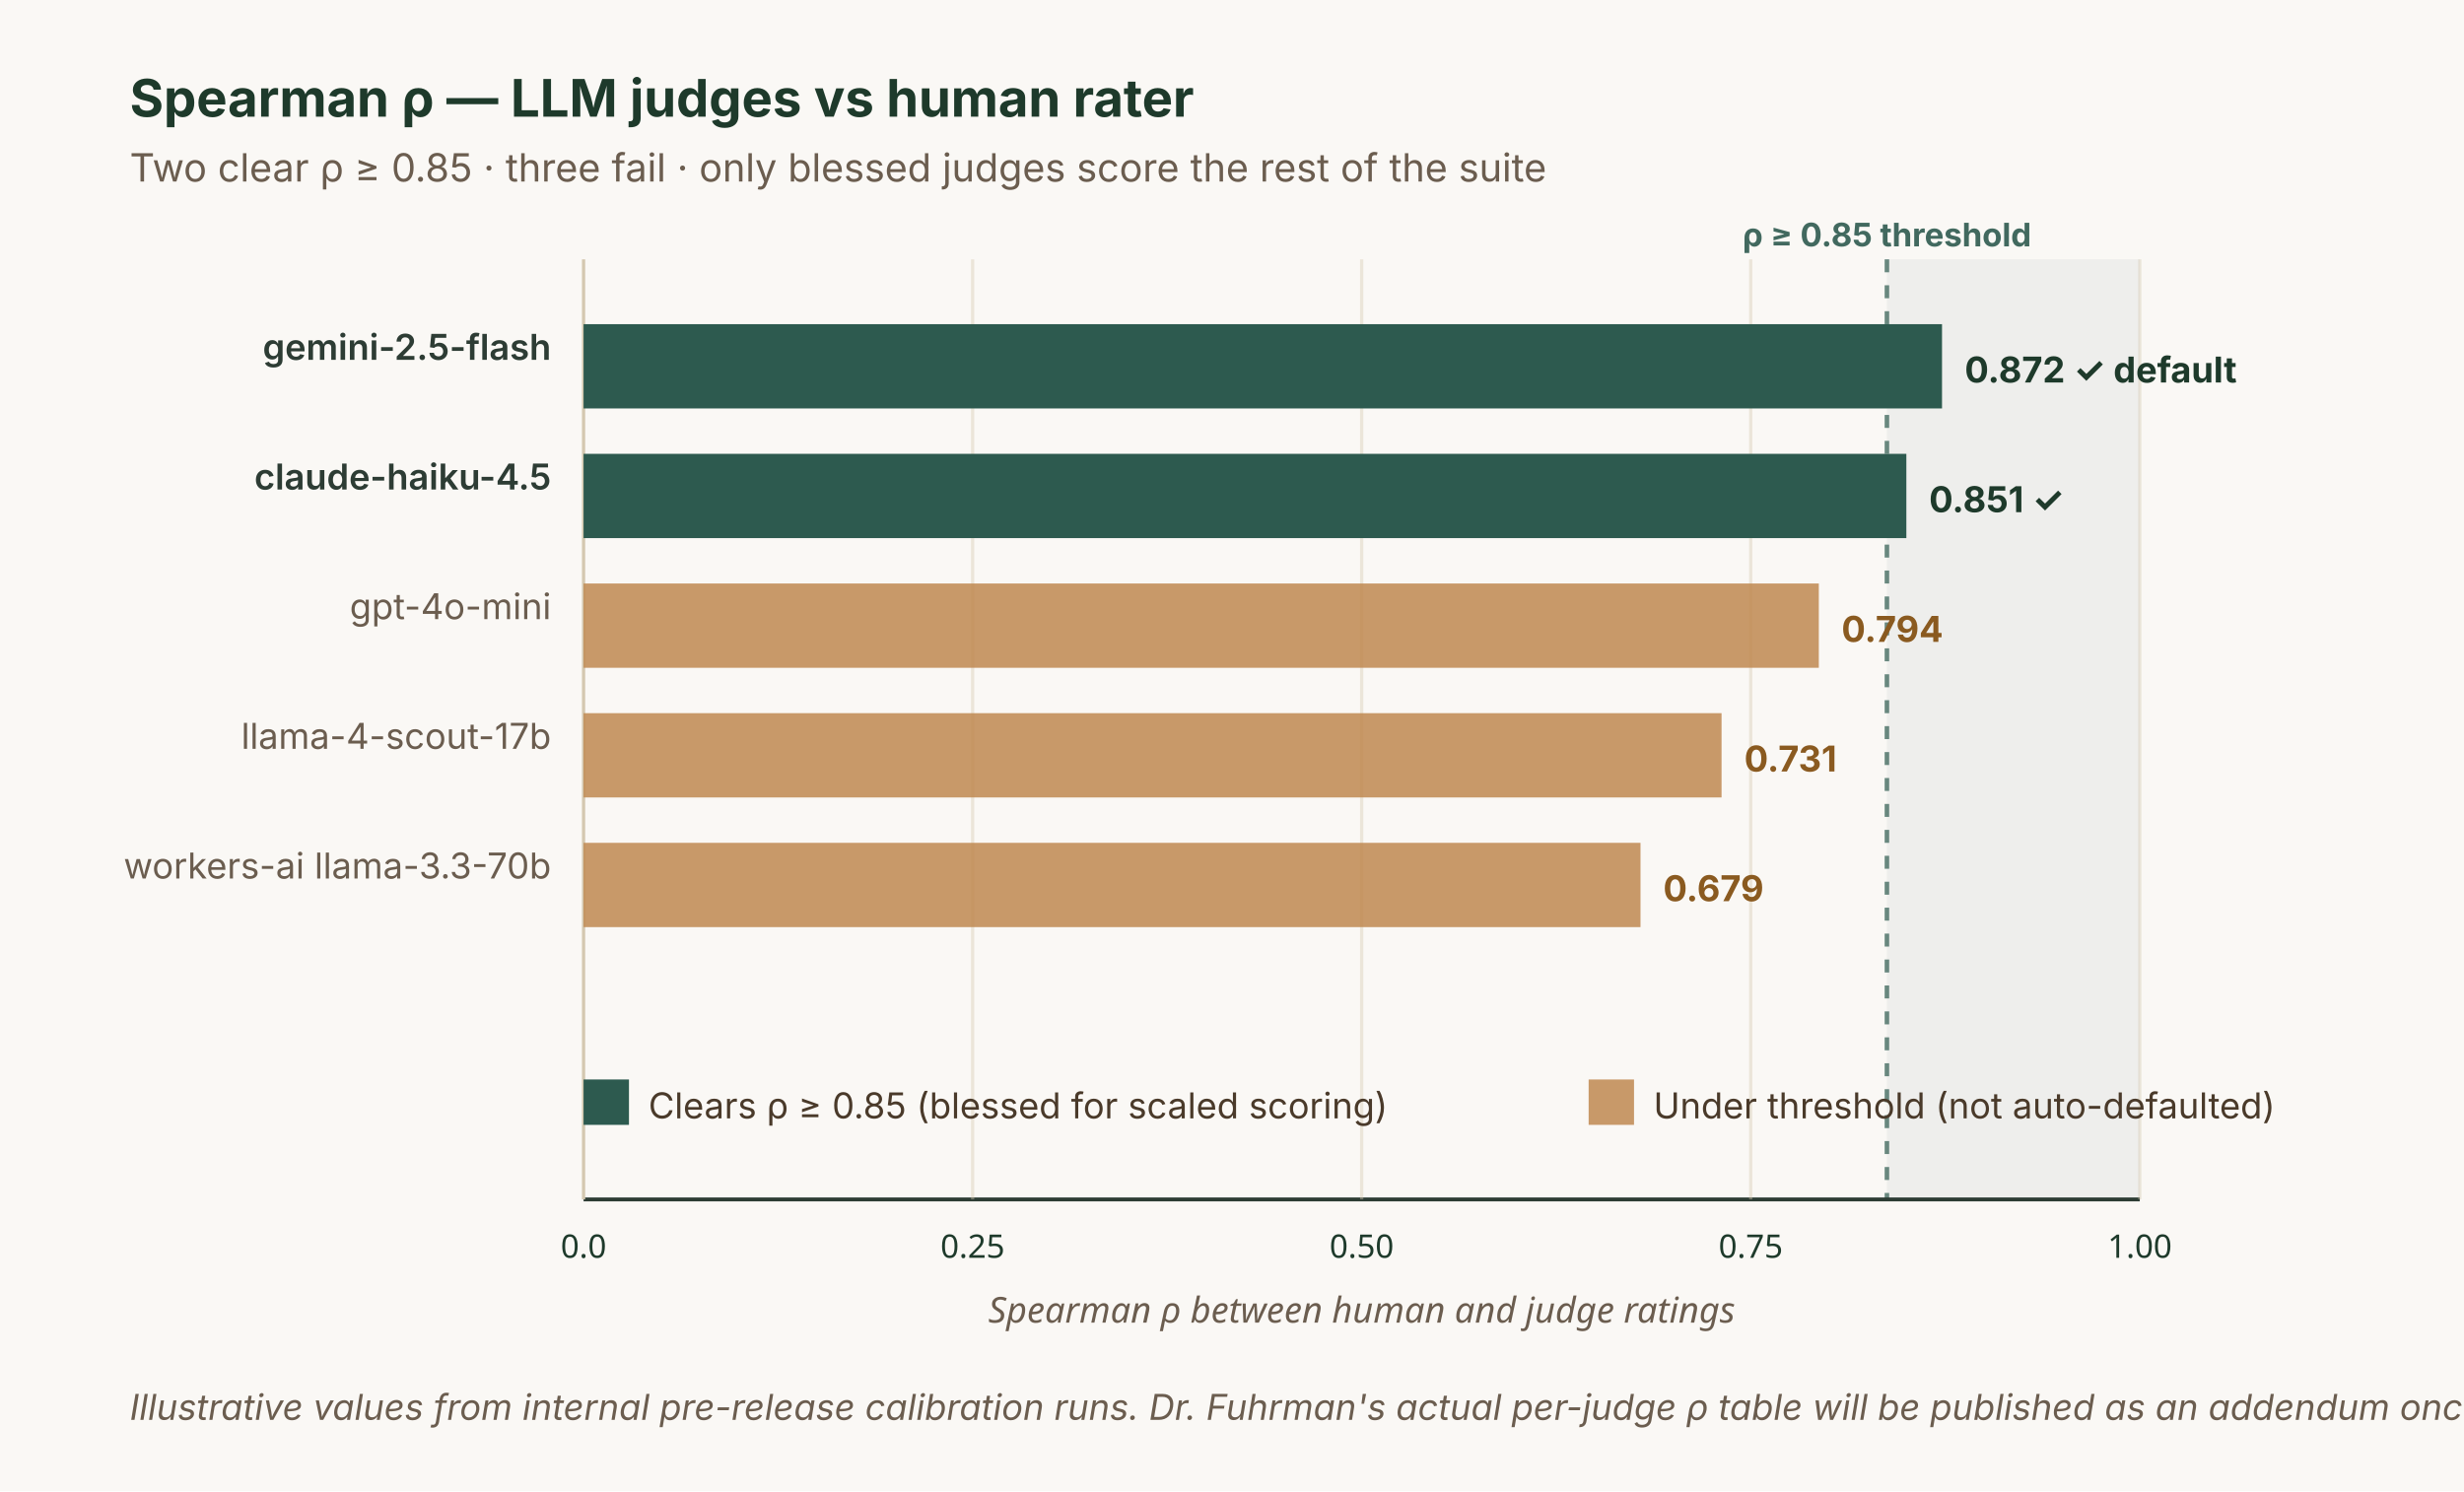
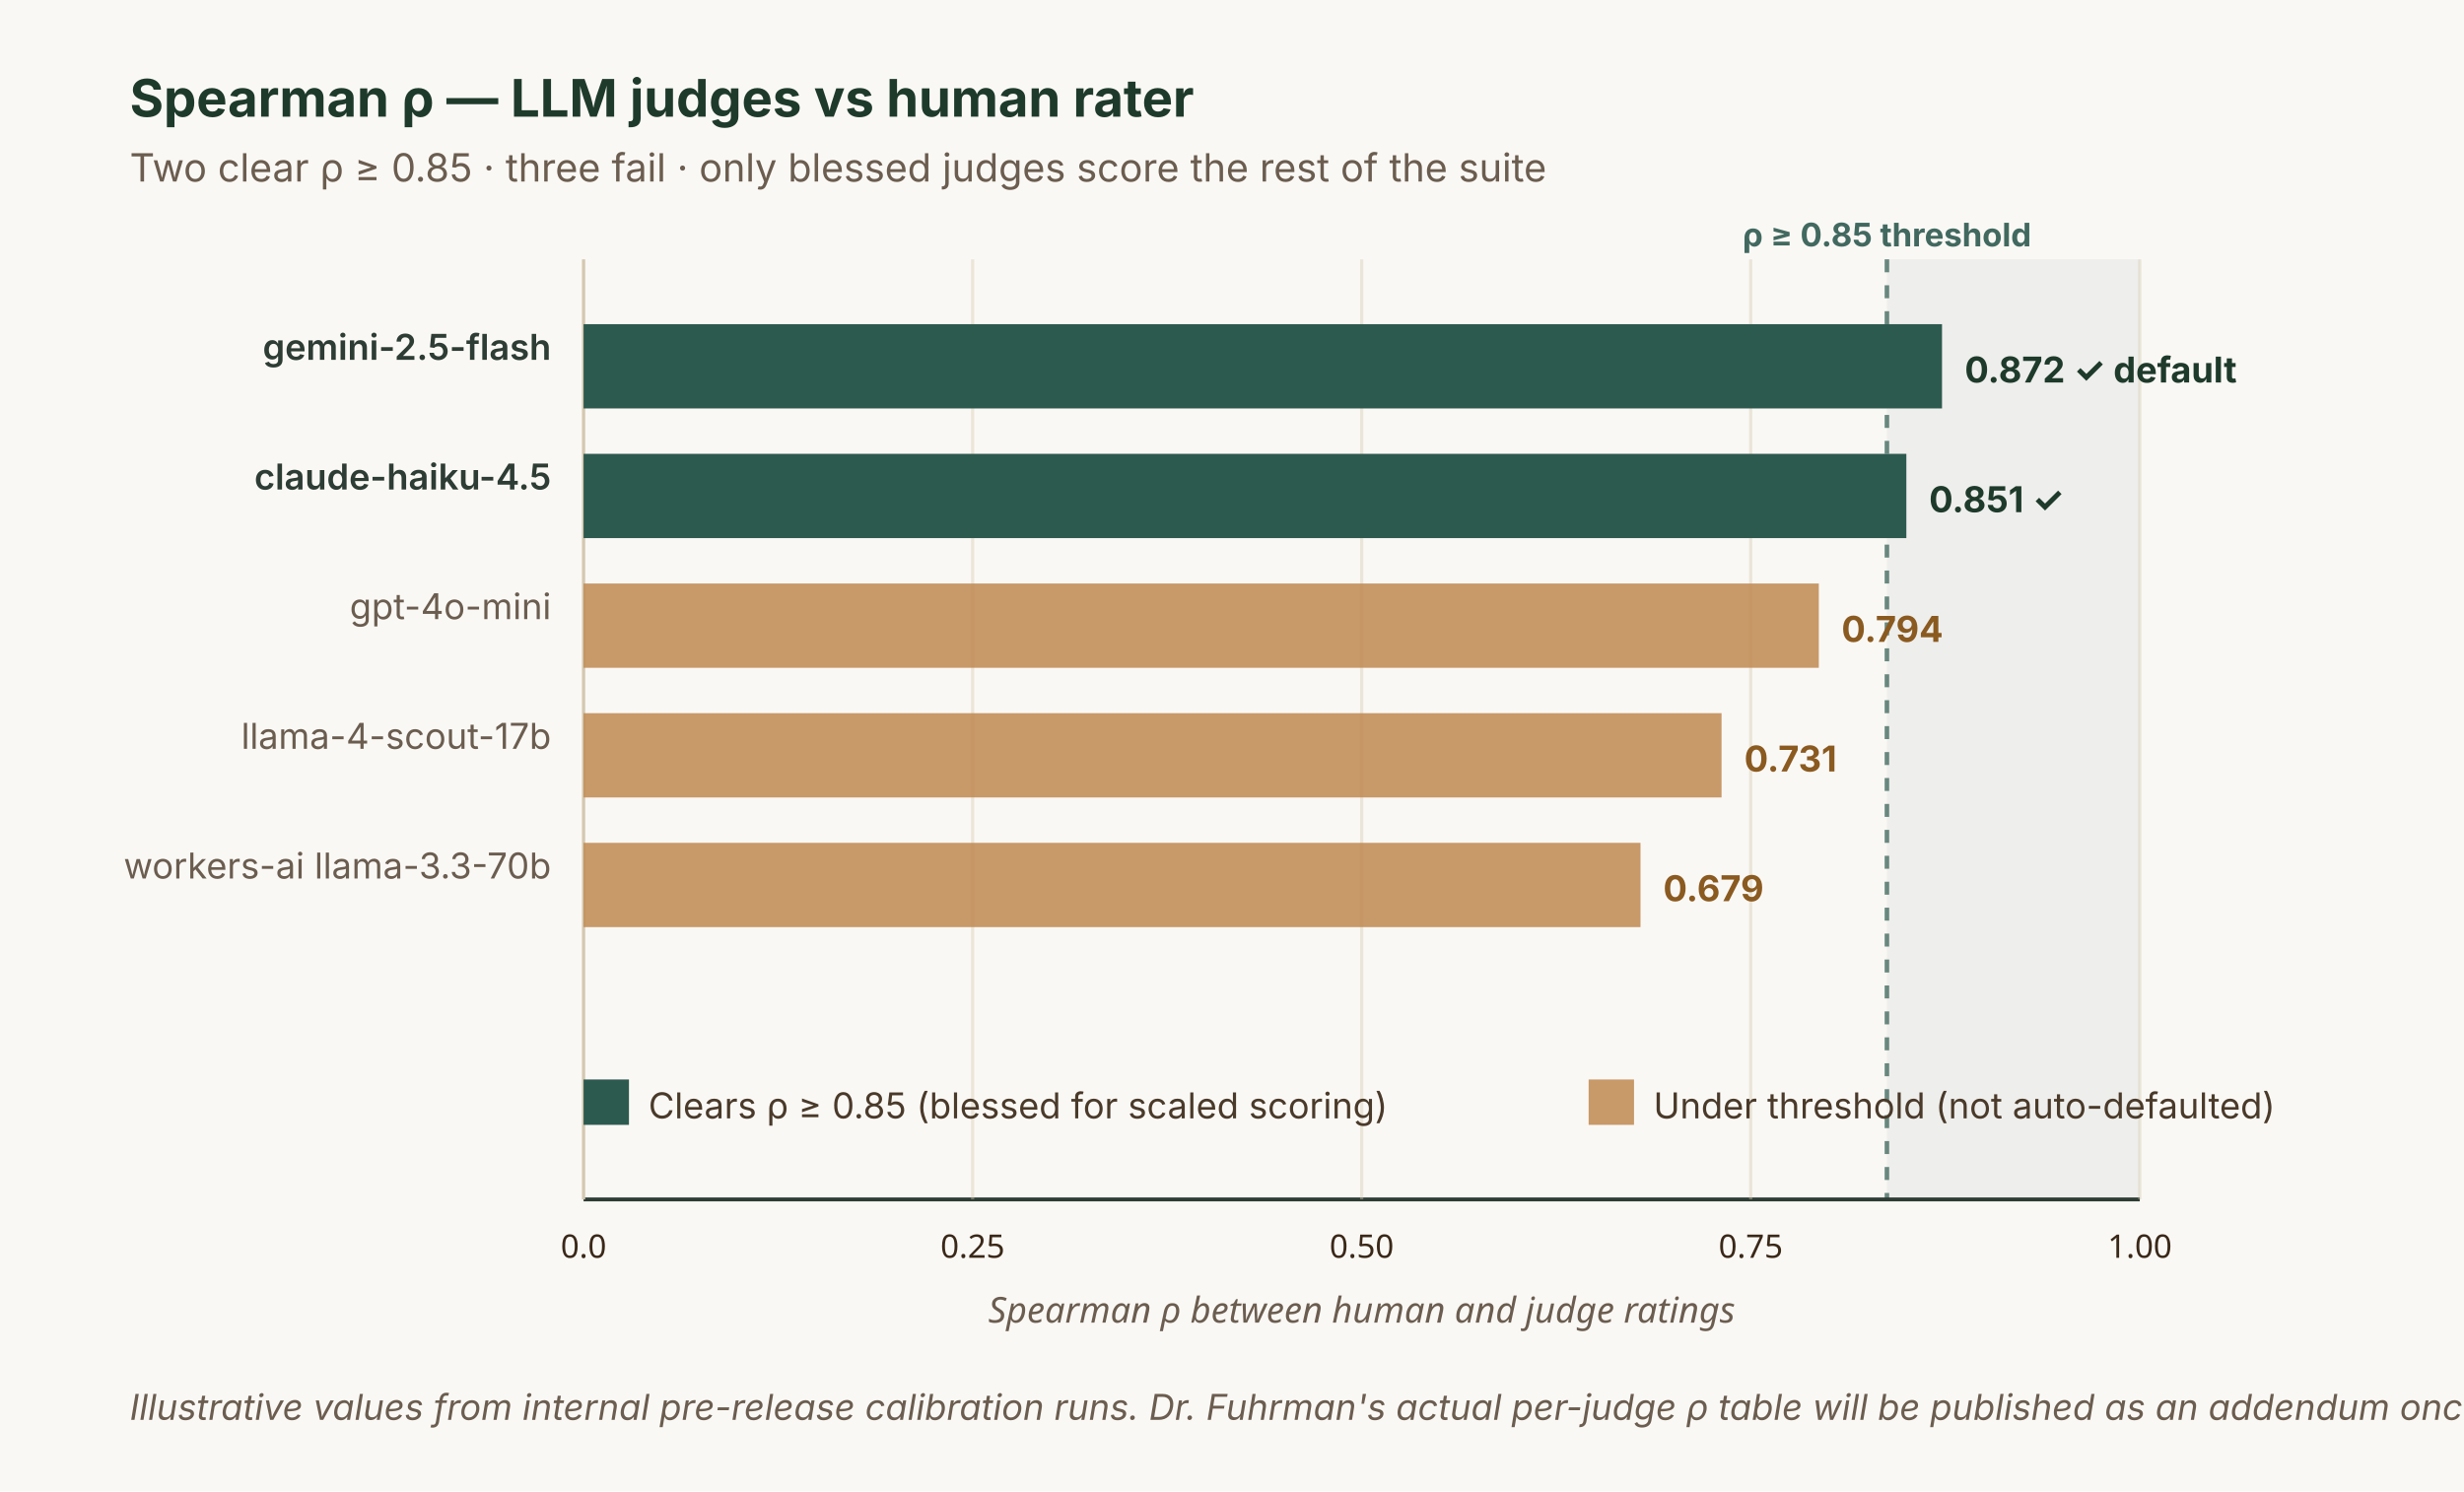
<svg xmlns="http://www.w3.org/2000/svg" viewBox="0 0 760 460" font-family="'DM Sans', -apple-system, sans-serif" role="img" aria-label="Bar chart of Spearman ρ between human ratings and 5 candidate LLM judges. Threshold dashed line at 0.85. Two judges (gemini-2.5-flash 0.872, claude-haiku-4.5 0.851) clear the threshold and are colored sage green; three judges below (gpt-4o-mini 0.794, llama-4-scout-17b 0.731, workers-ai llama-3.3-70b 0.679) are colored amber. Caption notes values are illustrative until Dr. Fuhrman's ratings land.">
  <rect width="760" height="460" fill="#faf8f5" />
  <text x="40" y="36" font-size="16" font-weight="700" fill="#1e3a2b">Spearman ρ — LLM judges vs human rater</text>
  <text x="40" y="56" font-size="12" fill="#6b5d4f">Two clear ρ ≥ 0.85 · three fail · only blessed judges score the rest of the suite</text>
  <g>
    <rect x="582" y="80" width="78" height="290" fill="#2d5a4f" opacity="0.06" />
    <line x1="582" y1="80" x2="582" y2="370" stroke="#2d5a4f" stroke-width="1.4" stroke-dasharray="4 4" opacity="0.7" />
    <text x="582" y="76" font-size="10" fill="#2d5a4f" text-anchor="middle" font-weight="700" opacity="0.9">ρ ≥ 0.85 threshold</text>
  </g>
-   <g stroke="#d4c8b0" stroke-width="1" font-size="10" fill="#1e3a2b" font-family="'DM Sans', sans-serif">
+   <g stroke="#d4c8b0" stroke-width="1" font-size="10" fill="#3a2818" font-family="'DM Sans', sans-serif">
    <line x1="180" y1="370" x2="660" y2="370" stroke="#2d3c34" stroke-width="1.2" />
    <line x1="180" y1="80" x2="180" y2="370" />
    <line x1="300" y1="80" x2="300" y2="370" opacity="0.4" />
    <line x1="420" y1="80" x2="420" y2="370" opacity="0.4" />
    <line x1="540" y1="80" x2="540" y2="370" opacity="0.4" />
    <line x1="660" y1="80" x2="660" y2="370" opacity="0.4" />
    <text stroke="none" x="180" y="388" text-anchor="middle">0.0</text>
    <text stroke="none" x="300" y="388" text-anchor="middle">0.25</text>
    <text stroke="none" x="420" y="388" text-anchor="middle">0.50</text>
    <text stroke="none" x="540" y="388" text-anchor="middle">0.75</text>
    <text stroke="none" x="660" y="388" text-anchor="middle">1.00</text>
    <text stroke="none" x="420" y="408" text-anchor="middle" font-size="11" fill="#6b5d4f" font-style="italic">Spearman ρ between human and judge ratings</text>
  </g>
  <g font-size="11">
    <text x="170" y="111" text-anchor="end" fill="#2d3c34" font-weight="600">gemini-2.5-flash</text>
    <rect x="180" y="100" width="419" height="26" fill="#2d5a4f" />
    <text x="606" y="118" fill="#1e3a2b" font-weight="700">0.872 ✓ default</text>
    <text x="170" y="151" text-anchor="end" fill="#2d3c34" font-weight="600">claude-haiku-4.5</text>
    <rect x="180" y="140" width="408" height="26" fill="#2d5a4f" />
    <text x="595" y="158" fill="#1e3a2b" font-weight="700">0.851 ✓</text>
    <text x="170" y="191" text-anchor="end" fill="#6b5d4f">gpt-4o-mini</text>
    <rect x="180" y="180" width="381" height="26" fill="#c08850" opacity="0.85" />
    <text x="568" y="198" fill="#8a5a20" font-weight="700">0.794</text>
    <text x="170" y="231" text-anchor="end" fill="#6b5d4f">llama-4-scout-17b</text>
    <rect x="180" y="220" width="351" height="26" fill="#c08850" opacity="0.85" />
    <text x="538" y="238" fill="#8a5a20" font-weight="700">0.731</text>
    <text x="170" y="271" text-anchor="end" fill="#6b5d4f">workers-ai llama-3.3-70b</text>
    <rect x="180" y="260" width="326" height="26" fill="#c08850" opacity="0.85" />
    <text x="513" y="278" fill="#8a5a20" font-weight="700">0.679</text>
  </g>
  <g font-size="11" fill="#4a3a2a">
    <rect x="180" y="333" width="14" height="14" fill="#2d5a4f" />
    <text x="200" y="345">Clears ρ ≥ 0.85 (blessed for scaled scoring)</text>
    <rect x="490" y="333" width="14" height="14" fill="#c08850" opacity="0.85" />
    <text x="510" y="345">Under threshold (not auto-defaulted)</text>
  </g>
  <text x="40" y="438" font-size="11" fill="#6b5d4f" font-style="italic">Illustrative values from internal pre-release calibration runs. Dr. Fuhrman's actual per-judge ρ table will be published as an addendum once his 50-answer session is complete.</text>
</svg>
